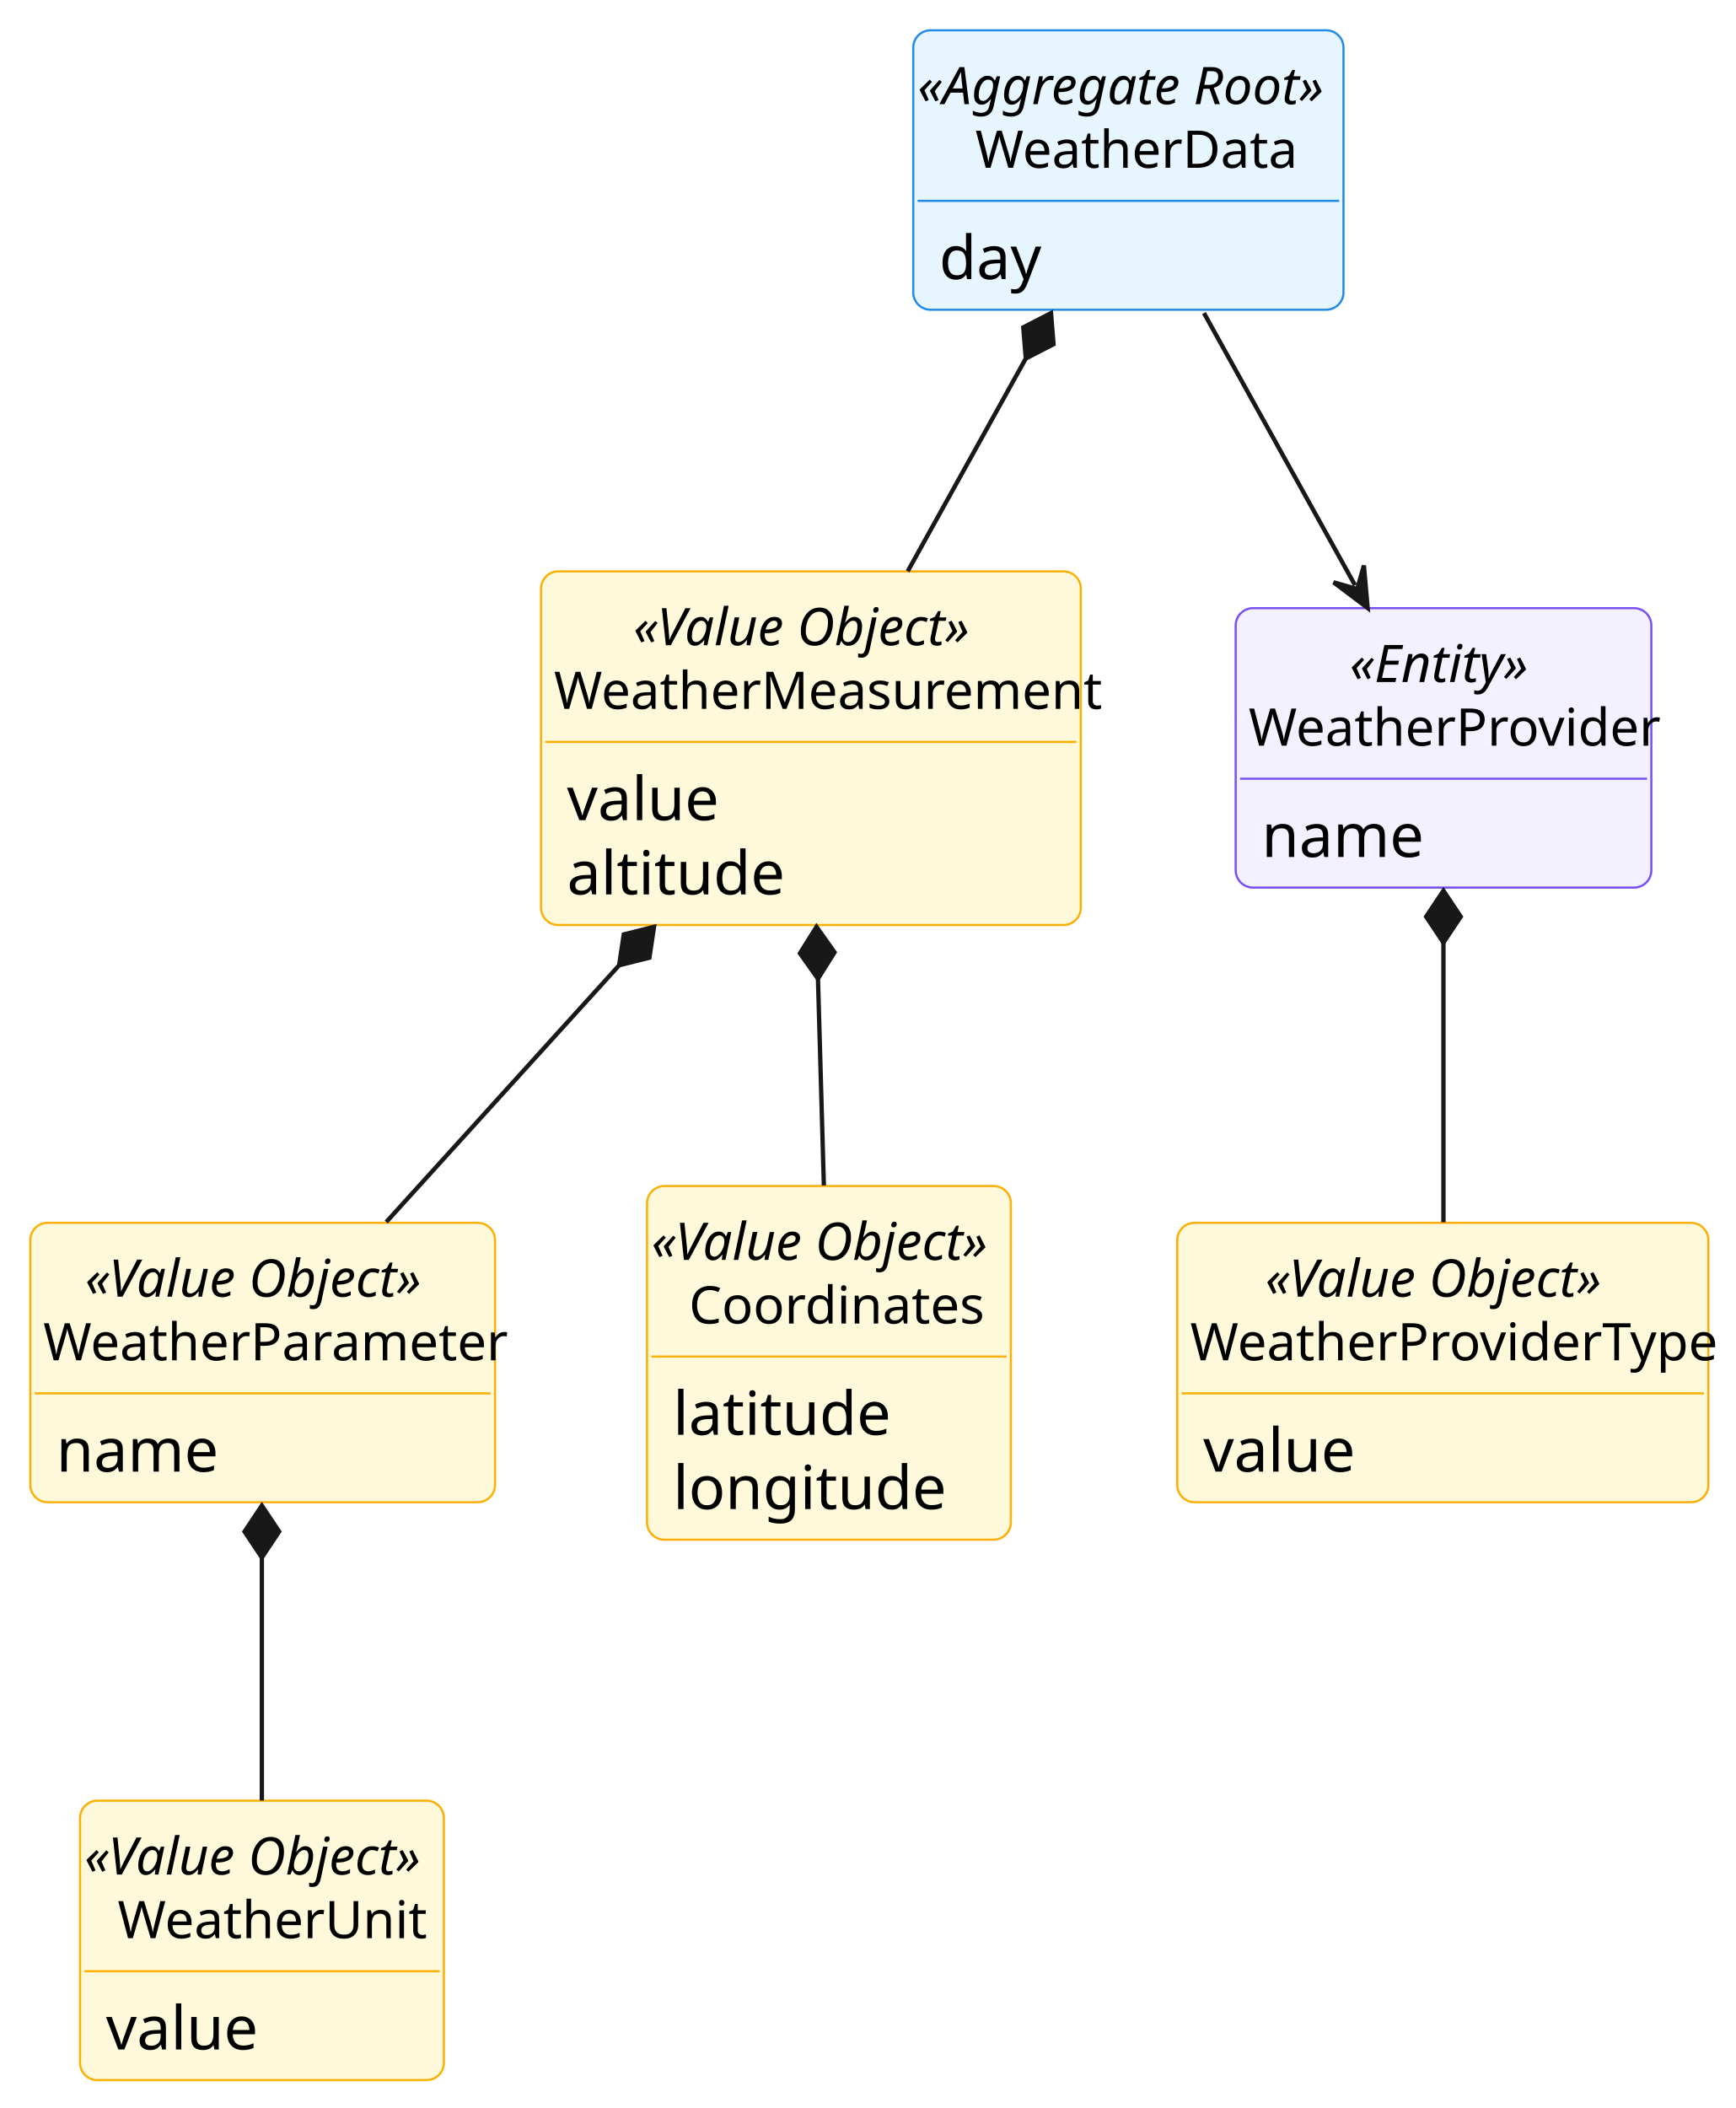
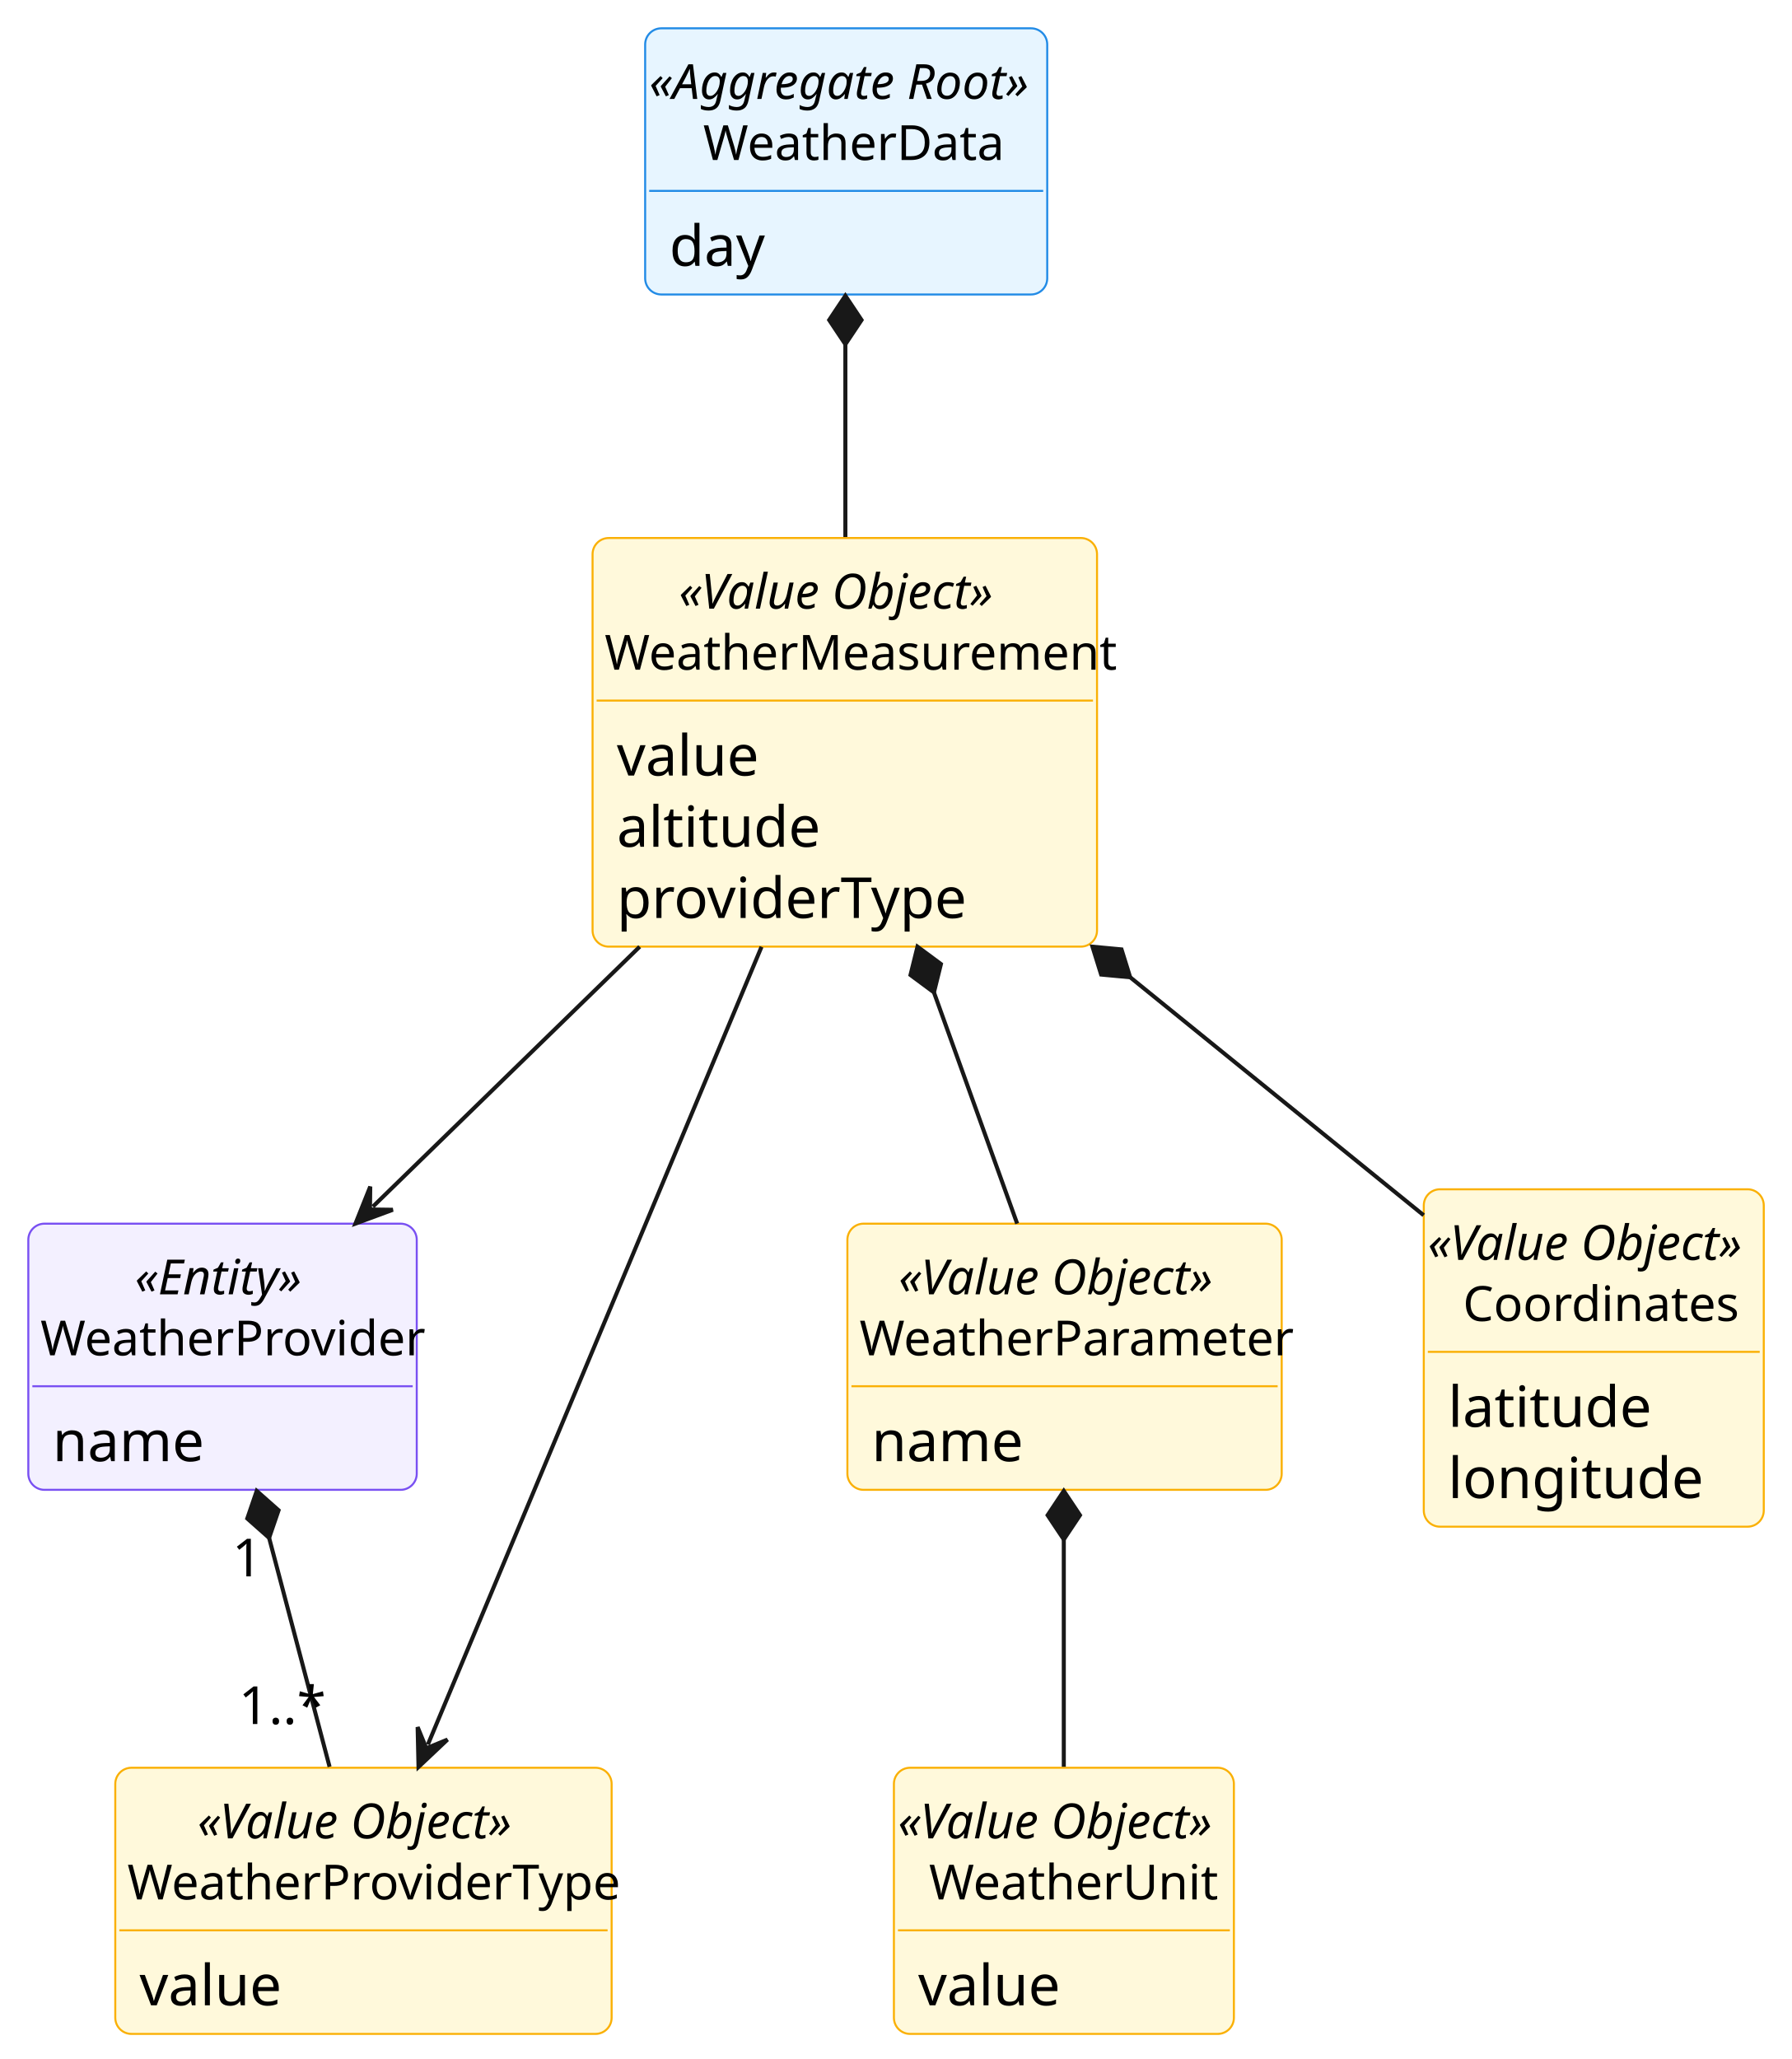
- <svg xmlns="http://www.w3.org/2000/svg" contentStyleType="text/css" data-diagram-type="CLASS" height="487px" preserveAspectRatio="none" style="width:401px;height:487px;background:#FFFFFF;" version="1.1" viewBox="0 0 401 487" width="401px" zoomAndPan="magnify">
+ <svg xmlns="http://www.w3.org/2000/svg" contentStyleType="text/css" data-diagram-type="CLASS" height="509px" preserveAspectRatio="none" style="width:443px;height:509px;background:#FFFFFF;" version="1.1" viewBox="0 0 443 509" width="443px" zoomAndPan="magnify">
  <defs />
  <g>
-     <g class="entity" data-entity="WeatherData" data-source-line="24" data-uid="ent0002" id="entity_WeatherData">
-       <rect fill="#E7F5FF" height="64.554" rx="4" ry="4" style="stroke:#228BE6;stroke-width:0.5;" width="99.406" x="211" y="7" />
-       <text fill="#000000" font-family="sans-serif" font-size="12" font-style="italic" lengthAdjust="spacing" textLength="97.406" x="212" y="24.064">«Aggregate Root»</text>
-       <text fill="#000000" font-family="sans-serif" font-size="12" lengthAdjust="spacing" textLength="70.699" x="225.353" y="38.766">WeatherData</text>
-       <line style="stroke:#228BE6;stroke-width:0.5;" x1="212" x2="309.406" y1="46.402" y2="46.402" />
-       <text fill="#000000" font-family="sans-serif" font-size="14" lengthAdjust="spacing" textLength="22.572" x="217" y="64.478">day</text>
+     <g class="entity" data-qualified-name="WeatherData" data-source-line="24" id="ent0002">
+       <rect fill="#E7F5FF" height="65.797" rx="4" ry="4" style="stroke:#228BE6;stroke-width:0.5;" width="99.406" x="159.5" y="7" />
+       <text fill="#000000" font-family="sans-serif" font-size="12" font-style="italic" lengthAdjust="spacing" textLength="97.406" x="160.5" y="24.457">«Aggregate Root»</text>
+       <text fill="#000000" font-family="sans-serif" font-size="12" lengthAdjust="spacing" textLength="70.699" x="173.853" y="39.551">WeatherData</text>
+       <line style="stroke:#228BE6;stroke-width:0.5;" x1="160.5" x2="257.906" y1="47.188" y2="47.188" />
+       <text fill="#000000" font-family="sans-serif" font-size="14" lengthAdjust="spacing" textLength="22.572" x="165.5" y="65.721">day</text>
    </g>
-     <g class="entity" data-entity="WeatherMeasurement" data-source-line="28" data-uid="ent0003" id="entity_WeatherMeasurement">
-       <rect fill="#FFF9DB" height="81.705" rx="4" ry="4" style="stroke:#FAB005;stroke-width:0.5;" width="124.717" x="125" y="132" />
-       <text fill="#000000" font-family="sans-serif" font-size="12" font-style="italic" lengthAdjust="spacing" textLength="82.055" x="146.331" y="149.065">«Value Object»</text>
-       <text fill="#000000" font-family="sans-serif" font-size="12" lengthAdjust="spacing" textLength="118.717" x="128" y="163.766">WeatherMeasurement</text>
-       <line style="stroke:#FAB005;stroke-width:0.5;" x1="126" x2="248.717" y1="171.402" y2="171.402" />
-       <text fill="#000000" font-family="sans-serif" font-size="14" lengthAdjust="spacing" textLength="33.469" x="131" y="189.477">value</text>
-       <text fill="#000000" font-family="sans-serif" font-size="14" lengthAdjust="spacing" textLength="45.145" x="131" y="206.629">altitude</text>
+     <g class="entity" data-qualified-name="WeatherMeasurement" data-source-line="28" id="ent0003">
+       <rect fill="#FFF9DB" height="101.016" rx="4" ry="4" style="stroke:#FAB005;stroke-width:0.5;" width="124.717" x="146.5" y="133" />
+       <text fill="#000000" font-family="sans-serif" font-size="12" font-style="italic" lengthAdjust="spacing" textLength="82.055" x="167.831" y="150.457">«Value Object»</text>
+       <text fill="#000000" font-family="sans-serif" font-size="12" lengthAdjust="spacing" textLength="118.717" x="149.5" y="165.551">WeatherMeasurement</text>
+       <line style="stroke:#FAB005;stroke-width:0.5;" x1="147.5" x2="270.217" y1="173.188" y2="173.188" />
+       <text fill="#000000" font-family="sans-serif" font-size="14" lengthAdjust="spacing" textLength="33.469" x="152.5" y="191.721">value</text>
+       <text fill="#000000" font-family="sans-serif" font-size="14" lengthAdjust="spacing" textLength="45.145" x="152.5" y="209.33">altitude</text>
+       <text fill="#000000" font-family="sans-serif" font-size="14" lengthAdjust="spacing" textLength="81.703" x="152.5" y="226.94">providerType</text>
    </g>
-     <g class="entity" data-entity="WeatherProvider" data-source-line="33" data-uid="ent0004" id="entity_WeatherProvider">
-       <rect fill="#F3F0FF" height="64.554" rx="4" ry="4" style="stroke:#7950F2;stroke-width:0.5;" width="96.035" x="285.5" y="140.5" />
-       <text fill="#000000" font-family="sans-serif" font-size="12" font-style="italic" lengthAdjust="spacing" textLength="43.359" x="311.838" y="157.565">«Entity»</text>
-       <text fill="#000000" font-family="sans-serif" font-size="12" lengthAdjust="spacing" textLength="90.035" x="288.5" y="172.266">WeatherProvider</text>
-       <line style="stroke:#7950F2;stroke-width:0.5;" x1="286.5" x2="380.535" y1="179.902" y2="179.902" />
-       <text fill="#000000" font-family="sans-serif" font-size="14" lengthAdjust="spacing" textLength="35.02" x="291.5" y="197.977">name</text>
+     <g class="entity" data-qualified-name="WeatherProvider" data-source-line="34" id="ent0004">
+       <rect fill="#F3F0FF" height="65.797" rx="4" ry="4" style="stroke:#7950F2;stroke-width:0.5;" width="96.035" x="7" y="302.5" />
+       <text fill="#000000" font-family="sans-serif" font-size="12" font-style="italic" lengthAdjust="spacing" textLength="43.359" x="33.338" y="319.957">«Entity»</text>
+       <text fill="#000000" font-family="sans-serif" font-size="12" lengthAdjust="spacing" textLength="90.035" x="10" y="335.051">WeatherProvider</text>
+       <line style="stroke:#7950F2;stroke-width:0.5;" x1="8" x2="102.035" y1="342.688" y2="342.688" />
+       <text fill="#000000" font-family="sans-serif" font-size="14" lengthAdjust="spacing" textLength="35.02" x="13" y="361.221">name</text>
    </g>
-     <g class="entity" data-entity="WeatherProviderType" data-source-line="37" data-uid="ent0005" id="entity_WeatherProviderType">
-       <rect fill="#FFF9DB" height="64.554" rx="4" ry="4" style="stroke:#FAB005;stroke-width:0.5;" width="122.713" x="272" y="282.5" />
-       <text fill="#000000" font-family="sans-serif" font-size="12" font-style="italic" lengthAdjust="spacing" textLength="82.055" x="292.329" y="299.565">«Value Object»</text>
-       <text fill="#000000" font-family="sans-serif" font-size="12" lengthAdjust="spacing" textLength="116.713" x="275" y="314.266">WeatherProviderType</text>
-       <line style="stroke:#FAB005;stroke-width:0.5;" x1="273" x2="393.713" y1="321.902" y2="321.902" />
-       <text fill="#000000" font-family="sans-serif" font-size="14" lengthAdjust="spacing" textLength="33.469" x="278" y="339.978">value</text>
+     <g class="entity" data-qualified-name="WeatherProviderType" data-source-line="38" id="ent0005">
+       <rect fill="#FFF9DB" height="65.797" rx="4" ry="4" style="stroke:#FAB005;stroke-width:0.5;" width="122.713" x="28.5" y="437" />
+       <text fill="#000000" font-family="sans-serif" font-size="12" font-style="italic" lengthAdjust="spacing" textLength="82.055" x="48.829" y="454.457">«Value Object»</text>
+       <text fill="#000000" font-family="sans-serif" font-size="12" lengthAdjust="spacing" textLength="116.713" x="31.5" y="469.551">WeatherProviderType</text>
+       <line style="stroke:#FAB005;stroke-width:0.5;" x1="29.5" x2="150.213" y1="477.188" y2="477.188" />
+       <text fill="#000000" font-family="sans-serif" font-size="14" lengthAdjust="spacing" textLength="33.469" x="34.5" y="495.721">value</text>
    </g>
-     <g class="entity" data-entity="WeatherParameter" data-source-line="41" data-uid="ent0006" id="entity_WeatherParameter">
-       <rect fill="#FFF9DB" height="64.554" rx="4" ry="4" style="stroke:#FAB005;stroke-width:0.5;" width="107.373" x="7" y="282.5" />
-       <text fill="#000000" font-family="sans-serif" font-size="12" font-style="italic" lengthAdjust="spacing" textLength="82.055" x="19.659" y="299.565">«Value Object»</text>
-       <text fill="#000000" font-family="sans-serif" font-size="12" lengthAdjust="spacing" textLength="101.373" x="10" y="314.266">WeatherParameter</text>
-       <line style="stroke:#FAB005;stroke-width:0.5;" x1="8" x2="113.373" y1="321.902" y2="321.902" />
-       <text fill="#000000" font-family="sans-serif" font-size="14" lengthAdjust="spacing" textLength="35.02" x="13" y="339.978">name</text>
+     <g class="entity" data-qualified-name="WeatherParameter" data-source-line="42" id="ent0006">
+       <rect fill="#FFF9DB" height="65.797" rx="4" ry="4" style="stroke:#FAB005;stroke-width:0.5;" width="107.373" x="209.5" y="302.5" />
+       <text fill="#000000" font-family="sans-serif" font-size="12" font-style="italic" lengthAdjust="spacing" textLength="82.055" x="222.159" y="319.957">«Value Object»</text>
+       <text fill="#000000" font-family="sans-serif" font-size="12" lengthAdjust="spacing" textLength="101.373" x="212.5" y="335.051">WeatherParameter</text>
+       <line style="stroke:#FAB005;stroke-width:0.5;" x1="210.5" x2="315.873" y1="342.688" y2="342.688" />
+       <text fill="#000000" font-family="sans-serif" font-size="14" lengthAdjust="spacing" textLength="35.02" x="215.5" y="361.221">name</text>
    </g>
-     <g class="entity" data-entity="WeatherUnit" data-source-line="45" data-uid="ent0007" id="entity_WeatherUnit">
-       <rect fill="#FFF9DB" height="64.554" rx="4" ry="4" style="stroke:#FAB005;stroke-width:0.5;" width="84.055" x="18.5" y="416" />
-       <text fill="#000000" font-family="sans-serif" font-size="12" font-style="italic" lengthAdjust="spacing" textLength="82.055" x="19.5" y="433.065">«Value Object»</text>
-       <text fill="#000000" font-family="sans-serif" font-size="12" lengthAdjust="spacing" textLength="66.691" x="27.182" y="447.766">WeatherUnit</text>
-       <line style="stroke:#FAB005;stroke-width:0.5;" x1="19.5" x2="101.555" y1="455.402" y2="455.402" />
-       <text fill="#000000" font-family="sans-serif" font-size="14" lengthAdjust="spacing" textLength="33.469" x="24.5" y="473.478">value</text>
+     <g class="entity" data-qualified-name="WeatherUnit" data-source-line="46" id="ent0007">
+       <rect fill="#FFF9DB" height="65.797" rx="4" ry="4" style="stroke:#FAB005;stroke-width:0.5;" width="84.055" x="221" y="437" />
+       <text fill="#000000" font-family="sans-serif" font-size="12" font-style="italic" lengthAdjust="spacing" textLength="82.055" x="222" y="454.457">«Value Object»</text>
+       <text fill="#000000" font-family="sans-serif" font-size="12" lengthAdjust="spacing" textLength="66.691" x="229.682" y="469.551">WeatherUnit</text>
+       <line style="stroke:#FAB005;stroke-width:0.5;" x1="222" x2="304.055" y1="477.188" y2="477.188" />
+       <text fill="#000000" font-family="sans-serif" font-size="14" lengthAdjust="spacing" textLength="33.469" x="227" y="495.721">value</text>
    </g>
-     <g class="entity" data-entity="Coordinates" data-source-line="49" data-uid="ent0008" id="entity_Coordinates">
-       <rect fill="#FFF9DB" height="81.705" rx="4" ry="4" style="stroke:#FAB005;stroke-width:0.5;" width="84.055" x="149.5" y="274" />
-       <text fill="#000000" font-family="sans-serif" font-size="12" font-style="italic" lengthAdjust="spacing" textLength="82.055" x="150.5" y="291.065">«Value Object»</text>
-       <text fill="#000000" font-family="sans-serif" font-size="12" lengthAdjust="spacing" textLength="64.705" x="159.175" y="305.766">Coordinates</text>
-       <line style="stroke:#FAB005;stroke-width:0.5;" x1="150.5" x2="232.555" y1="313.402" y2="313.402" />
-       <text fill="#000000" font-family="sans-serif" font-size="14" lengthAdjust="spacing" textLength="45.145" x="155.5" y="331.478">latitude</text>
-       <text fill="#000000" font-family="sans-serif" font-size="14" lengthAdjust="spacing" textLength="56.827" x="155.5" y="348.629">longitude</text>
+     <g class="entity" data-qualified-name="Coordinates" data-source-line="50" id="ent0008">
+       <rect fill="#FFF9DB" height="83.406" rx="4" ry="4" style="stroke:#FAB005;stroke-width:0.5;" width="84.055" x="352" y="294" />
+       <text fill="#000000" font-family="sans-serif" font-size="12" font-style="italic" lengthAdjust="spacing" textLength="82.055" x="353" y="311.457">«Value Object»</text>
+       <text fill="#000000" font-family="sans-serif" font-size="12" lengthAdjust="spacing" textLength="64.705" x="361.675" y="326.551">Coordinates</text>
+       <line style="stroke:#FAB005;stroke-width:0.5;" x1="353" x2="435.055" y1="334.188" y2="334.188" />
+       <text fill="#000000" font-family="sans-serif" font-size="14" lengthAdjust="spacing" textLength="45.145" x="358" y="352.721">latitude</text>
+       <text fill="#000000" font-family="sans-serif" font-size="14" lengthAdjust="spacing" textLength="56.827" x="358" y="370.33">longitude</text>
    </g>
-     <g class="link" data-entity-1="WeatherData" data-entity-2="WeatherProvider" data-source-line="54" data-uid="lnk9" id="link_WeatherData_WeatherProvider">
-       <path codeLine="54" d="M278.17,72.33 C289.65,93.01 301.639,114.593 313.079,135.213" fill="none" id="WeatherData-to-WeatherProvider" style="stroke:#181818;stroke-width:1;" />
-       <polygon fill="#181818" points="315.99,140.46,315.122,130.649,313.564,136.088,308.126,134.531,315.99,140.46" style="stroke:#181818;stroke-width:1;" />
+     <g class="link" data-entity-1="ent0002" data-entity-2="ent0003" data-link-type="composition" data-source-line="55" id="lnk9">
+       <path codeLine="55" d="M209,85.11 C209,102.72 209,112.94 209,132.75" fill="none" id="WeatherData-backto-WeatherMeasurement" style="stroke:#181818;stroke-width:1;" />
+       <polygon fill="#181818" points="209,73.11,205,79.11,209,85.11,213,79.11,209,73.11" style="stroke:#181818;stroke-width:1;" />
    </g>
-     <g class="link" data-entity-1="WeatherData" data-entity-2="WeatherMeasurement" data-source-line="55" data-uid="lnk10" id="link_WeatherData_WeatherMeasurement">
-       <path codeLine="55" d="M237.005,82.822 C227.045,100.761 220.34,112.85 209.72,131.98" fill="none" id="WeatherData-backto-WeatherMeasurement" style="stroke:#181818;stroke-width:1;" />
-       <polygon fill="#181818" points="242.83,72.33,236.421,75.634,237.005,82.822,243.415,79.517,242.83,72.33" style="stroke:#181818;stroke-width:1;" />
+     <g class="link" data-entity-1="ent0003" data-entity-2="ent0004" data-link-type="dependency" data-source-line="56" id="lnk10">
+       <path codeLine="56" d="M158.15,234.03 C135.02,256.56 112.618,278.383 92.178,298.293" fill="none" id="WeatherMeasurement-to-WeatherProvider" style="stroke:#181818;stroke-width:1;" />
+       <polygon fill="#181818" points="87.88,302.48,97.118,299.065,91.462,298.991,91.536,293.335,87.88,302.48" style="stroke:#181818;stroke-width:1;" />
    </g>
-     <g class="link" data-entity-1="WeatherMeasurement" data-entity-2="Coordinates" data-source-line="56" data-uid="lnk11" id="link_WeatherMeasurement_Coordinates">
-       <path codeLine="56" d="M188.989,226.115 C189.519,244.855 189.82,255.13 190.35,273.88" fill="none" id="WeatherMeasurement-backto-Coordinates" style="stroke:#181818;stroke-width:1;" />
-       <polygon fill="#181818" points="188.65,214.12,184.821,220.231,188.989,226.115,192.818,220.005,188.65,214.12" style="stroke:#181818;stroke-width:1;" />
+     <g class="link" data-entity-1="ent0003" data-entity-2="ent0005" data-link-type="dependency" data-source-line="57" id="lnk11">
+       <path codeLine="57" d="M188.27,234.06 C163.9,292.32 126.475,381.805 105.785,431.265" fill="none" id="WeatherMeasurement-to-WeatherProviderType" style="stroke:#181818;stroke-width:1;" />
+       <polygon fill="#181818" points="103.47,436.8,110.633,430.041,105.4,432.187,103.253,426.954,103.47,436.8" style="stroke:#181818;stroke-width:1;" />
    </g>
-     <g class="link" data-entity-1="WeatherProvider" data-entity-2="WeatherProviderType" data-source-line="57" data-uid="lnk12" id="link_WeatherProvider_WeatherProviderType">
-       <path codeLine="57" d="M333.5,217.77 C333.5,240.68 333.5,259.47 333.5,282.36" fill="none" id="WeatherProvider-backto-WeatherProviderType" style="stroke:#181818;stroke-width:1;" />
-       <polygon fill="#181818" points="333.5,205.77,329.5,211.77,333.5,217.77,337.5,211.77,333.5,205.77" style="stroke:#181818;stroke-width:1;" />
+     <g class="link" data-entity-1="ent0003" data-entity-2="ent0008" data-link-type="composition" data-source-line="58" id="lnk12">
+       <path codeLine="58" d="M279.411,241.587 C306.251,263.347 327.77,280.8 351.97,300.42" fill="none" id="WeatherMeasurement-backto-Coordinates" style="stroke:#181818;stroke-width:1;" />
+       <polygon fill="#181818" points="270.09,234.03,272.232,240.916,279.411,241.587,277.27,234.701,270.09,234.03" style="stroke:#181818;stroke-width:1;" />
    </g>
-     <g class="link" data-entity-1="WeatherMeasurement" data-entity-2="WeatherParameter" data-source-line="58" data-uid="lnk13" id="link_WeatherMeasurement_WeatherParameter">
-       <path codeLine="58" d="M143.045,223.006 C123.395,244.656 107.56,262.12 89.24,282.32" fill="none" id="WeatherMeasurement-backto-WeatherParameter" style="stroke:#181818;stroke-width:1;" />
-       <polygon fill="#181818" points="151.11,214.12,144.116,215.875,143.045,223.006,150.04,221.251,151.11,214.12" style="stroke:#181818;stroke-width:1;" />
+     <g class="link" data-entity-1="ent0004" data-entity-2="ent0005" data-link-type="composition" data-source-line="59" id="lnk13">
+       <path codeLine="59" d="M66.533,380.172 C71.993,400.852 76.01,416.05 81.48,436.76" fill="none" id="WeatherProvider-backto-WeatherProviderType" style="stroke:#181818;stroke-width:1;" />
+       <polygon fill="#181818" points="63.47,368.57,61.134,375.392,66.533,380.172,68.869,373.35,63.47,368.57" style="stroke:#181818;stroke-width:1;" />
+       <text fill="#000000" font-family="sans-serif" font-size="13" lengthAdjust="spacing" textLength="7.23" x="57.404" y="389.688">1</text>
+       <text fill="#000000" font-family="sans-serif" font-size="13" lengthAdjust="spacing" textLength="19.513" x="59.011" y="426.191">1..*</text>
    </g>
-     <g class="link" data-entity-1="WeatherParameter" data-entity-2="WeatherUnit" data-source-line="59" data-uid="lnk14" id="link_WeatherParameter_WeatherUnit">
-       <path codeLine="59" d="M60.5,359.83 C60.5,380.51 60.5,395.34 60.5,415.96" fill="none" id="WeatherParameter-backto-WeatherUnit" style="stroke:#181818;stroke-width:1;" />
-       <polygon fill="#181818" points="60.5,347.83,56.5,353.83,60.5,359.83,64.5,353.83,60.5,347.83" style="stroke:#181818;stroke-width:1;" />
+     <g class="link" data-entity-1="ent0003" data-entity-2="ent0006" data-link-type="composition" data-source-line="60" id="lnk14">
+       <path codeLine="60" d="M230.894,245.321 C239.004,267.851 244.3,282.57 251.47,302.48" fill="none" id="WeatherMeasurement-backto-WeatherParameter" style="stroke:#181818;stroke-width:1;" />
+       <polygon fill="#181818" points="226.83,234.03,225.099,241.03,230.894,245.321,232.626,238.321,226.83,234.03" style="stroke:#181818;stroke-width:1;" />
+     </g>
+     <g class="link" data-entity-1="ent0006" data-entity-2="ent0007" data-link-type="composition" data-source-line="61" id="lnk15">
+       <path codeLine="61" d="M263,380.57 C263,401.25 263,416.05 263,436.76" fill="none" id="WeatherParameter-backto-WeatherUnit" style="stroke:#181818;stroke-width:1;" />
+       <polygon fill="#181818" points="263,368.57,259,374.57,263,380.57,267,374.57,263,368.57" style="stroke:#181818;stroke-width:1;" />
    </g>
  </g>
</svg>
